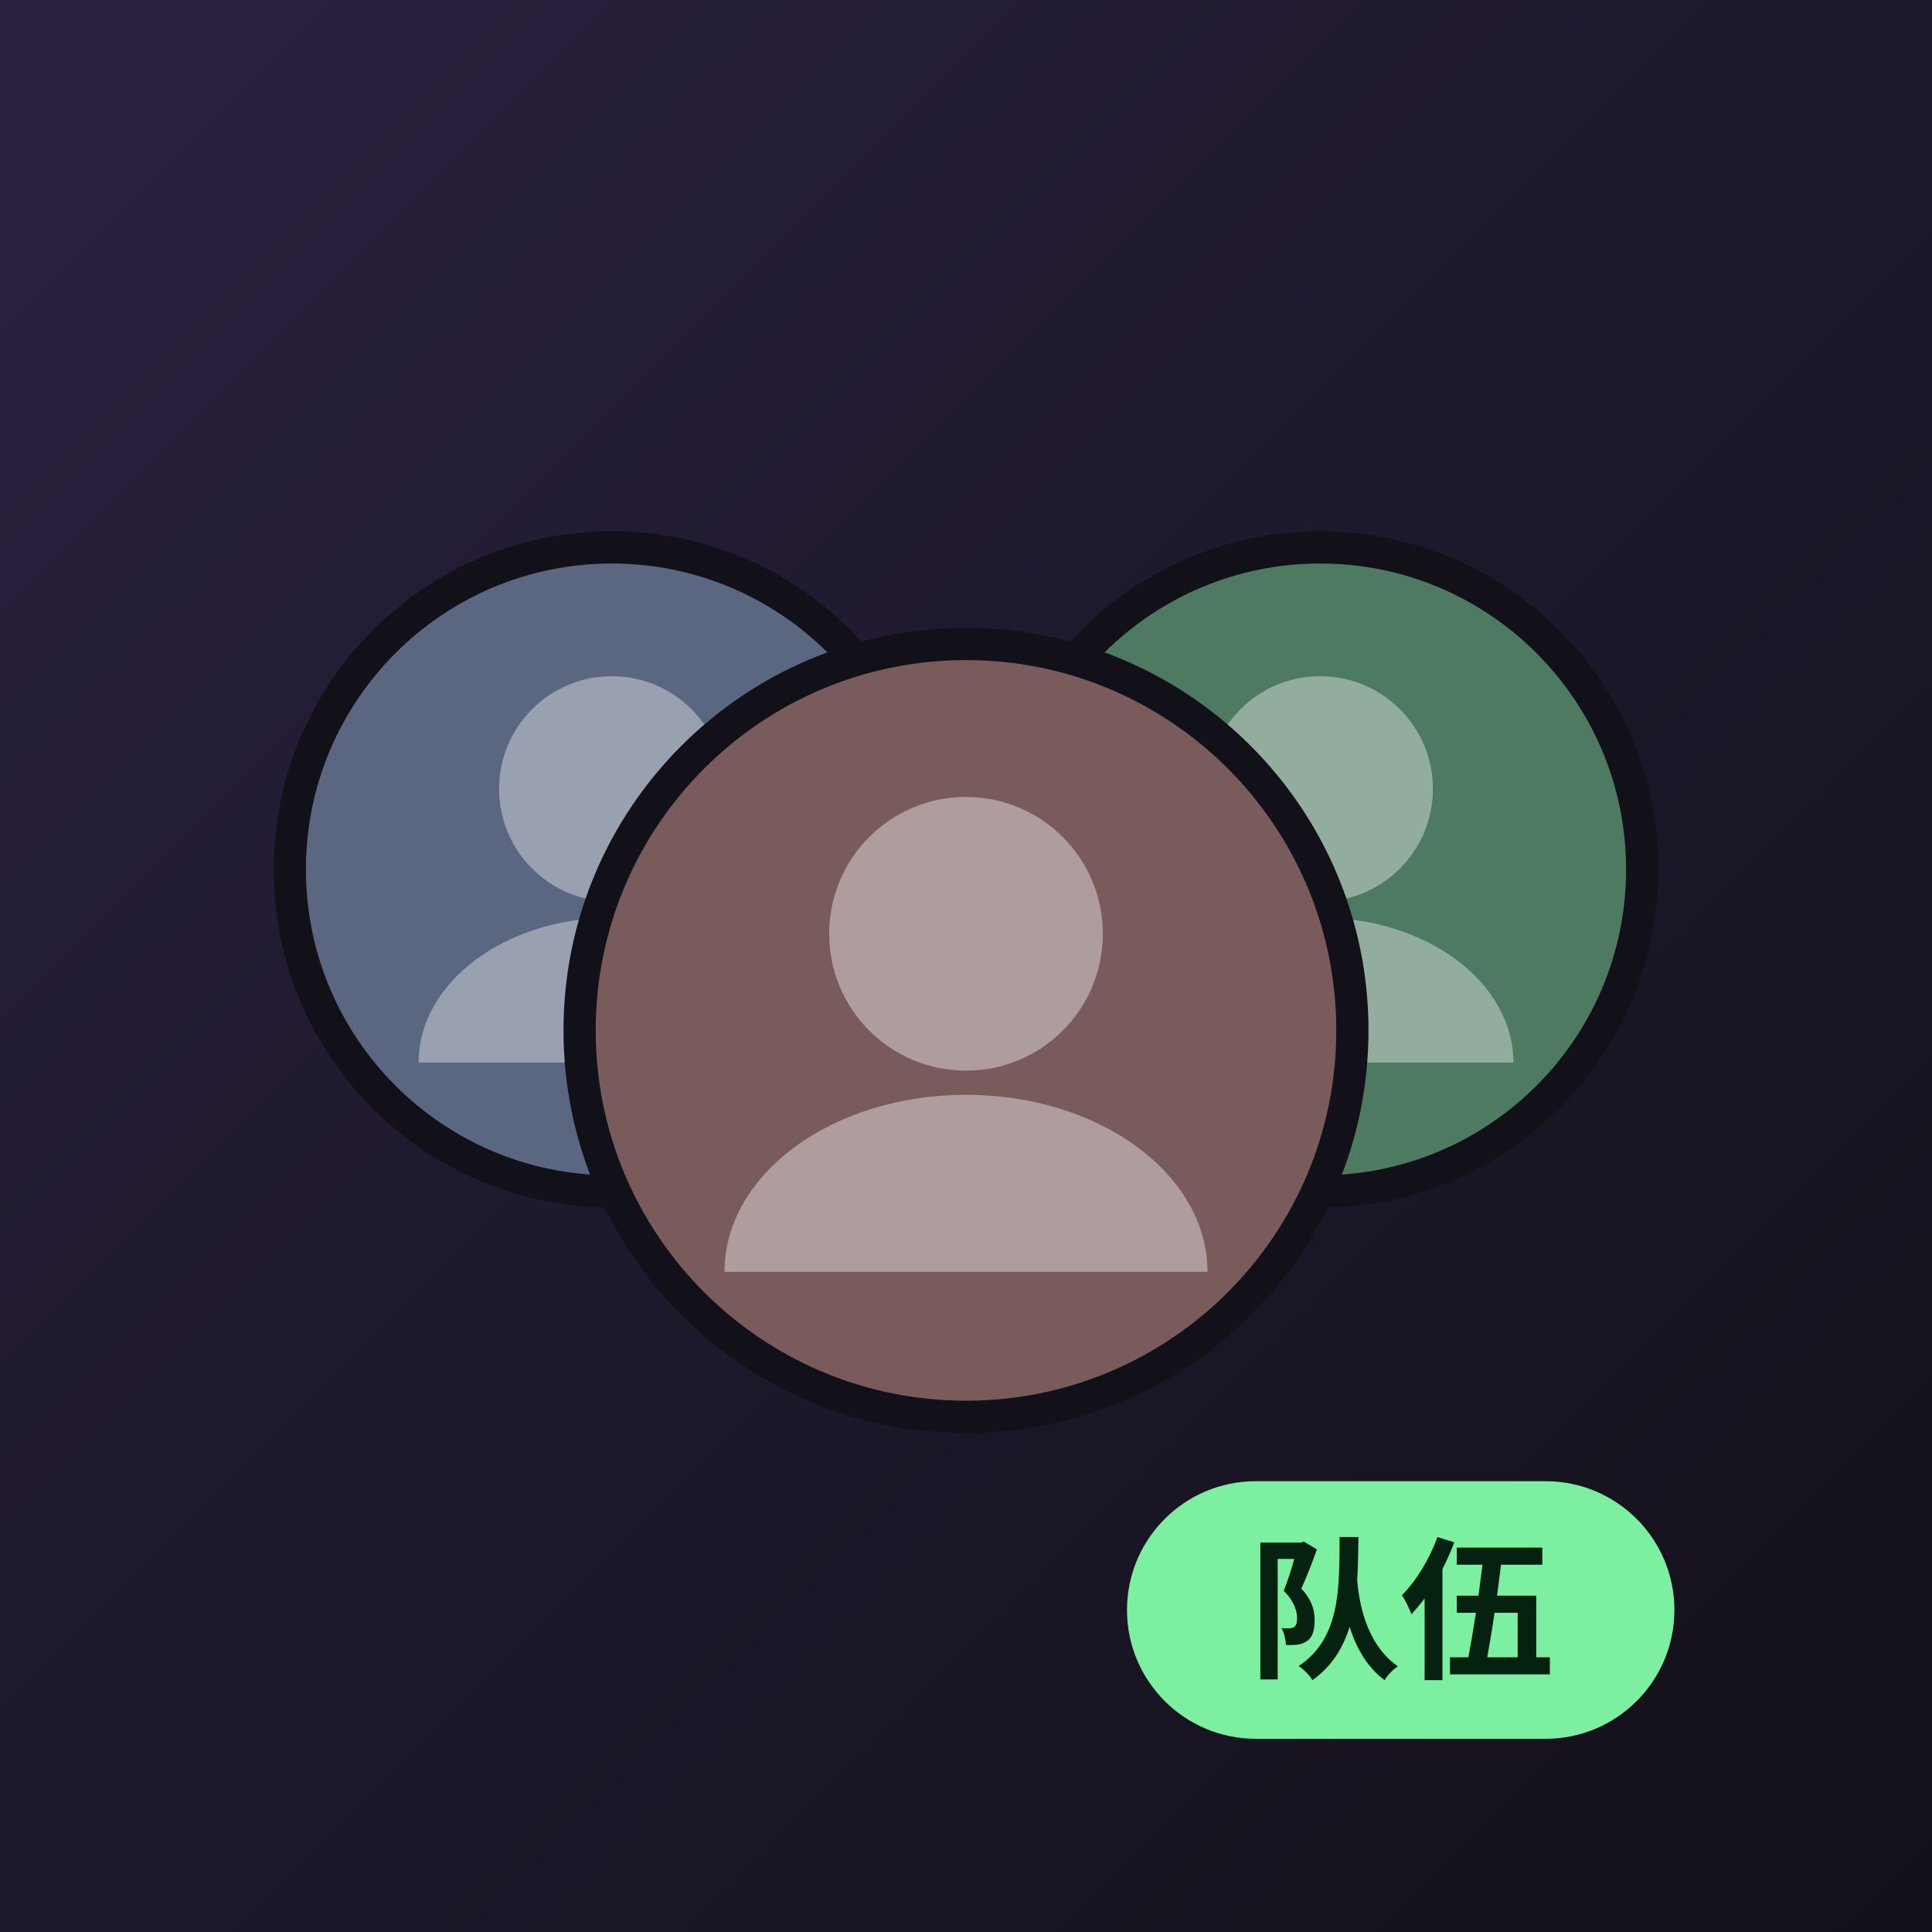
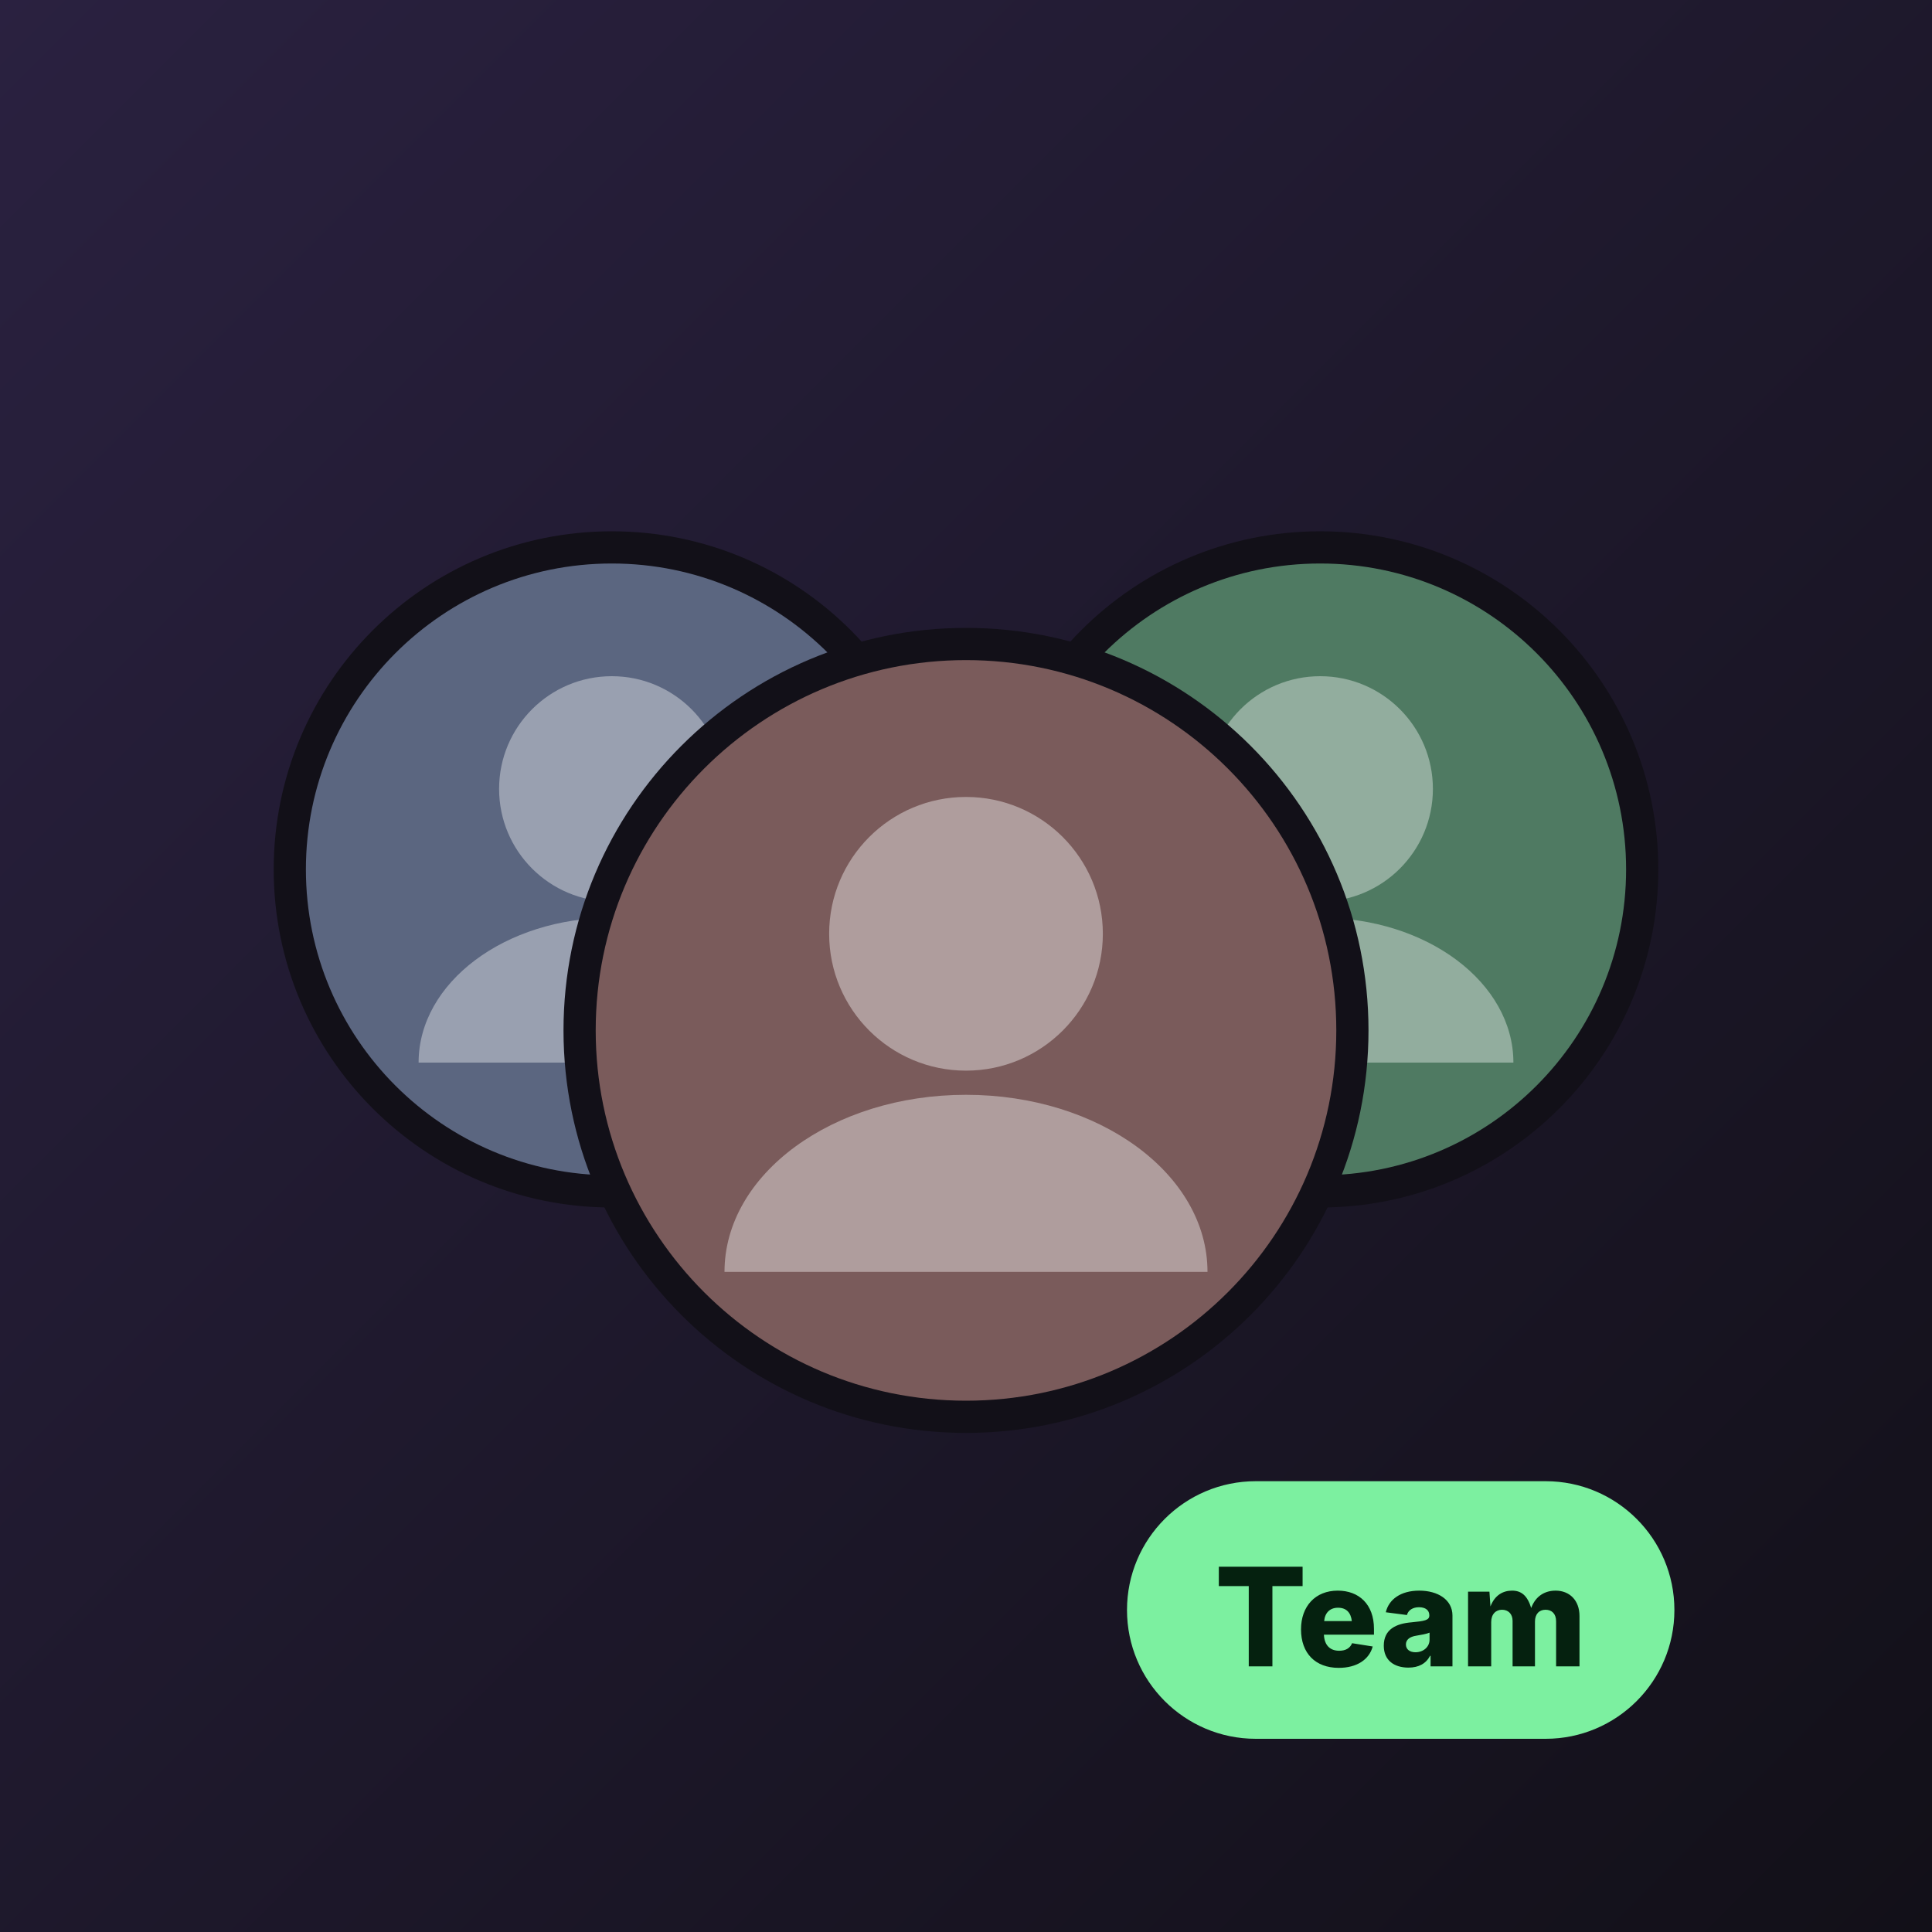
<svg xmlns="http://www.w3.org/2000/svg" viewBox="0 0 120 120">
  <defs>
    <linearGradient id="t" x1="0" y1="0" x2="1" y2="1">
      <stop offset="0" stop-color="#2a2140" />
      <stop offset="1" stop-color="#121018" />
    </linearGradient>
  </defs>
  <rect width="120" height="120" fill="url(#t)" />
  <g>
    <circle cx="38" cy="54" r="21" fill="#121018" />
    <circle cx="38" cy="54" r="19" fill="#5b6680" />
    <circle cx="38" cy="49" r="7" fill="#fff" fill-opacity=".38" />
    <path d="M26 66 a12 9 0 0 1 24 0" fill="#fff" fill-opacity=".38" />
  </g>
  <g>
    <circle cx="82" cy="54" r="21" fill="#121018" />
    <circle cx="82" cy="54" r="19" fill="#4f7a62" />
    <circle cx="82" cy="49" r="7" fill="#fff" fill-opacity=".38" />
    <path d="M70 66 a12 9 0 0 1 24 0" fill="#fff" fill-opacity=".38" />
  </g>
  <g>
    <circle cx="60" cy="64" r="25" fill="#121018" />
    <circle cx="60" cy="64" r="23" fill="#7a5b5b" />
    <circle cx="60" cy="58" r="8.5" fill="#fff" fill-opacity=".4" />
    <path d="M45 79 a15 11 0 0 1 30 0" fill="#fff" fill-opacity=".4" />
  </g>
  <rect x="70" y="92" width="34" height="16" rx="8" fill="#7CF0A0" />
-   <text x="87" y="103.5" font-size="9.5" font-weight="800" text-anchor="middle" fill="#05210f" font-family="-apple-system,PingFang SC,sans-serif">队伍</text>
+   <text x="87" y="103.5" font-size="8.5" font-weight="800" text-anchor="middle" fill="#05210f" font-family="-apple-system,PingFang SC,sans-serif">Team</text>
</svg>
